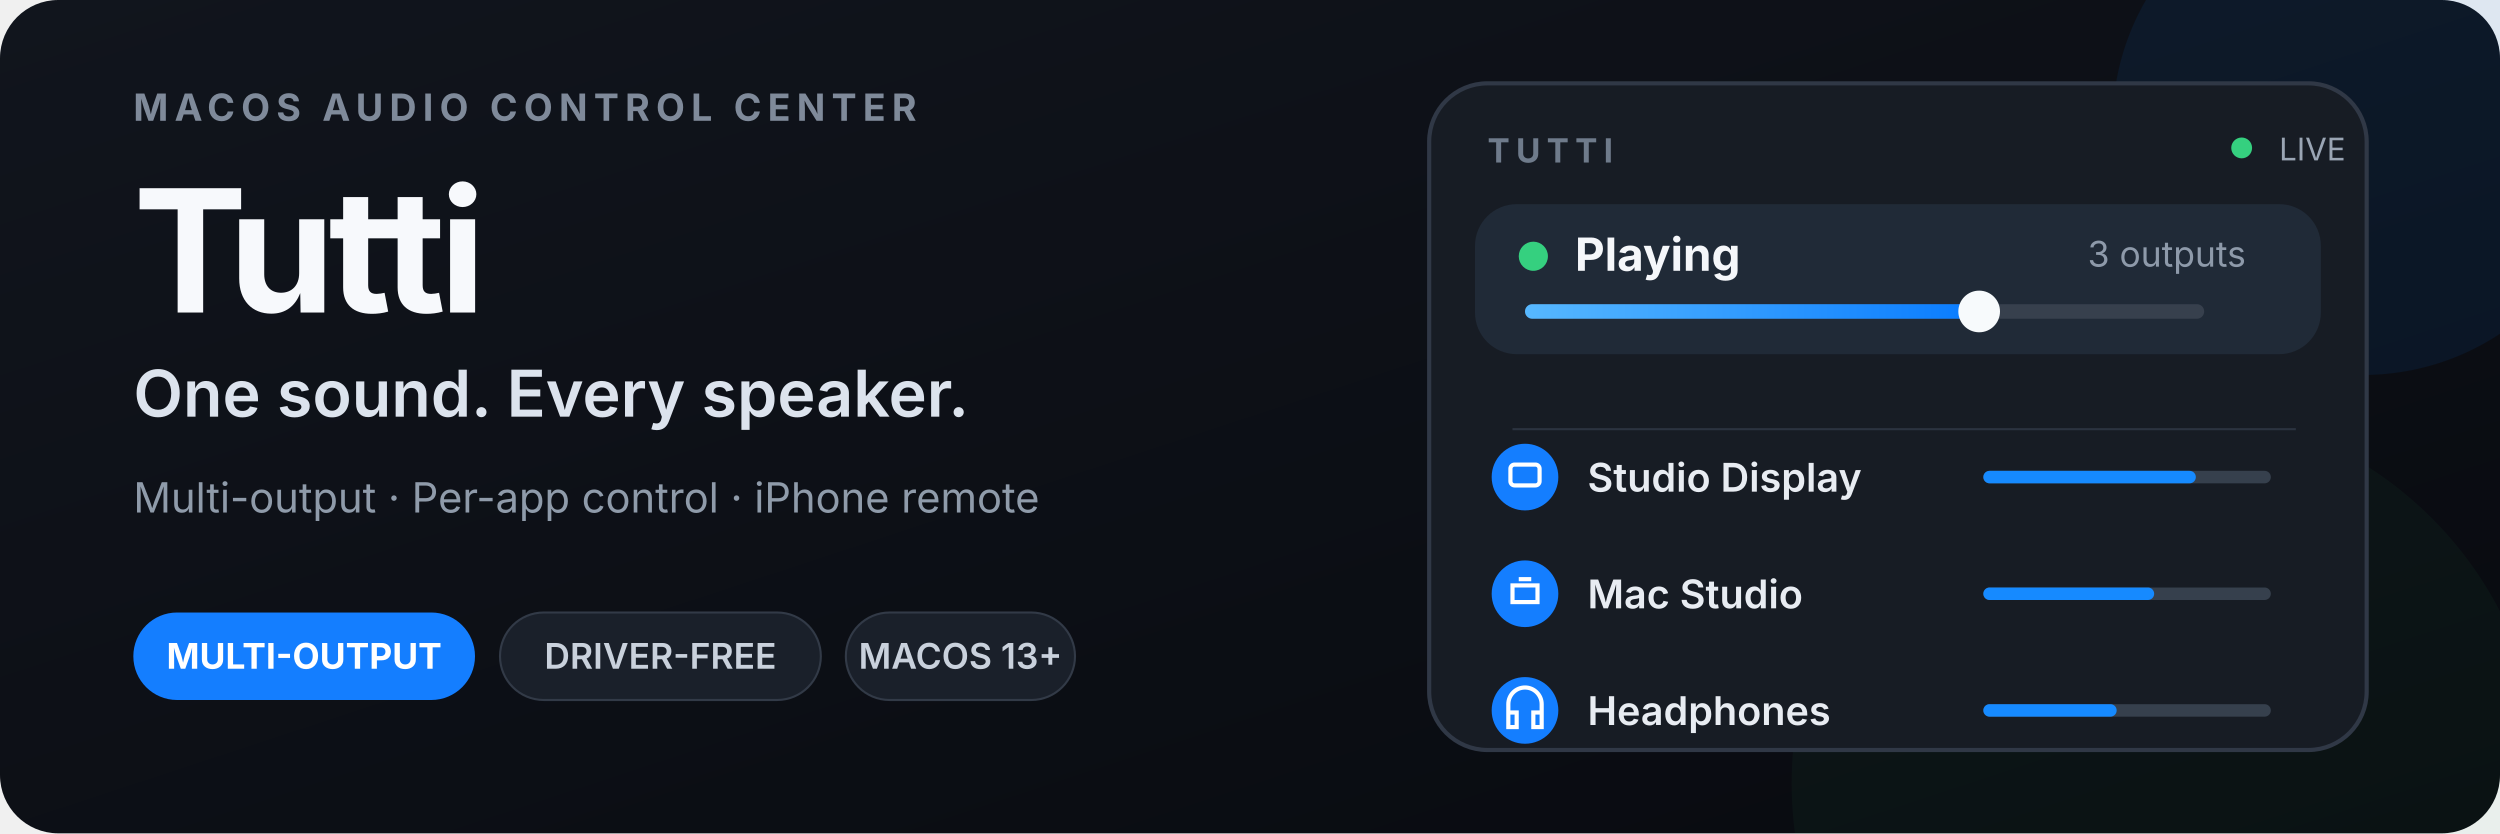
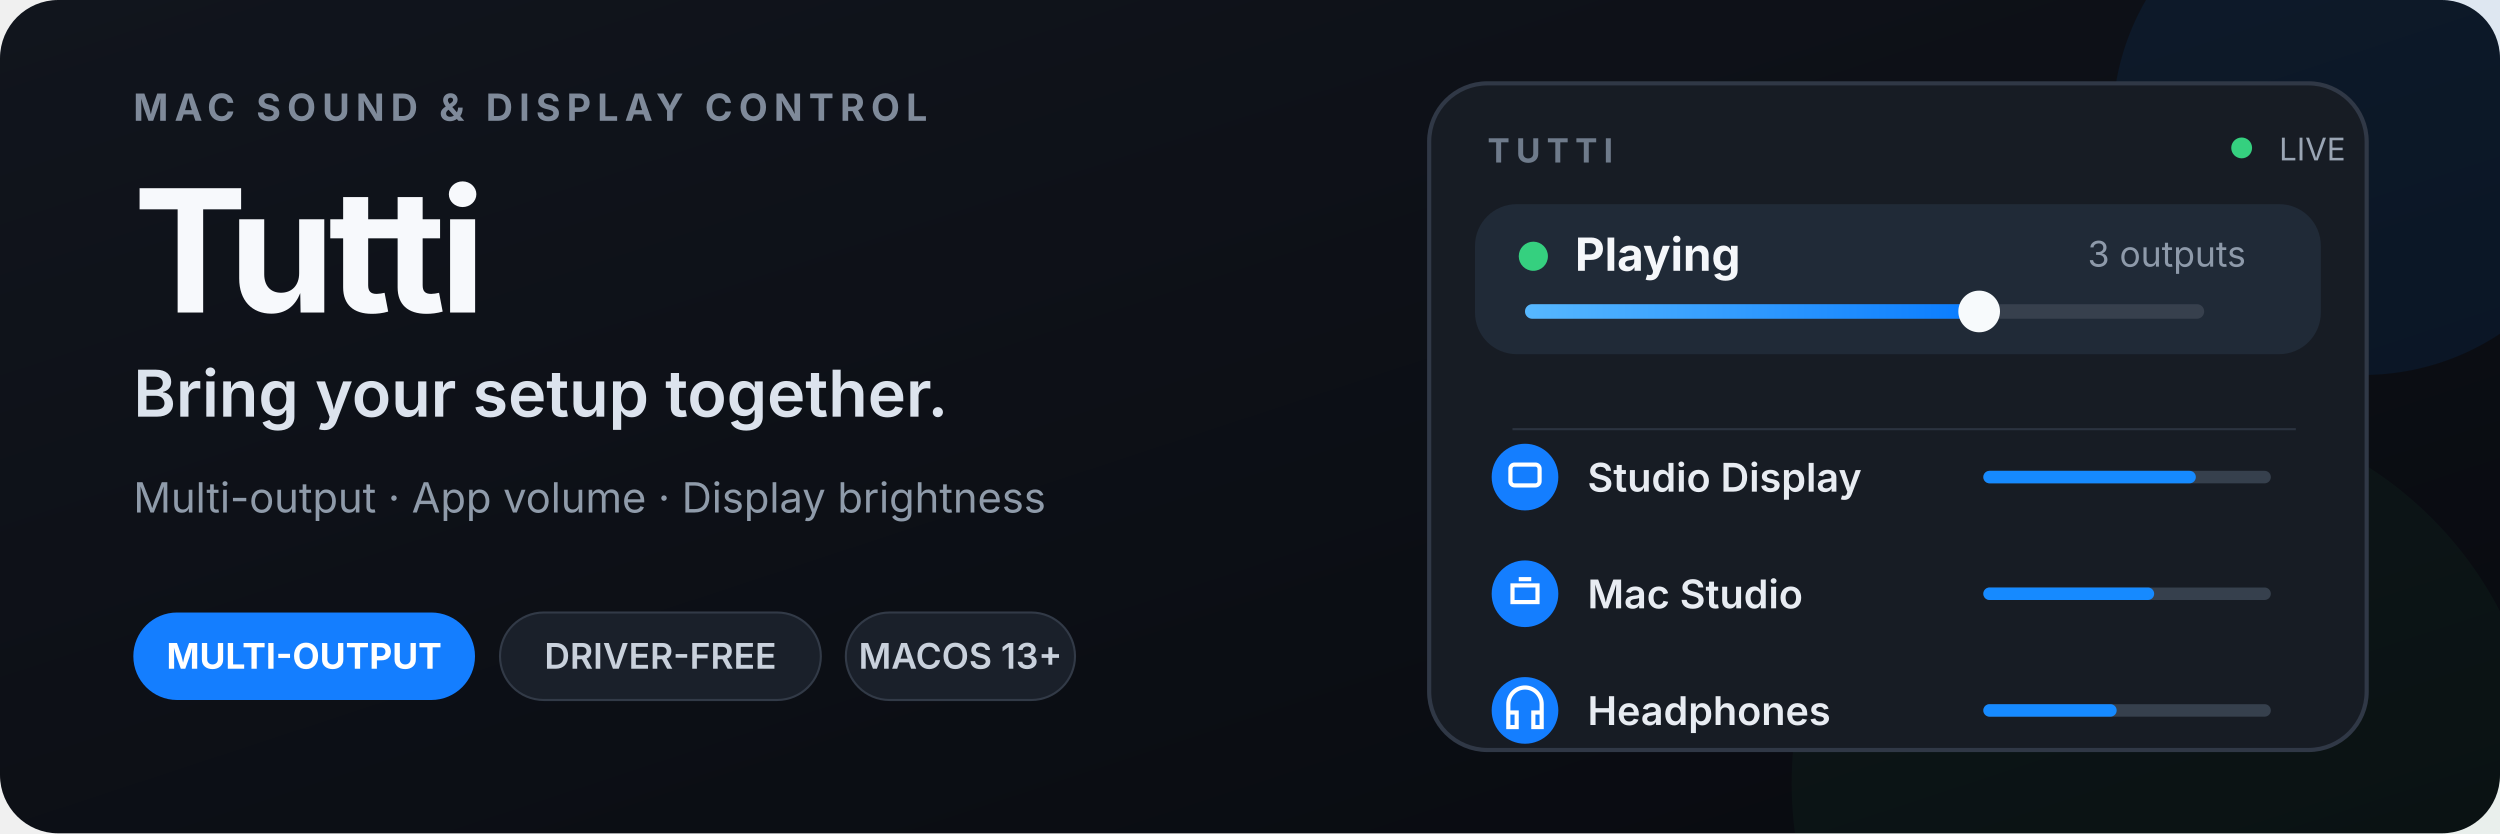
<svg xmlns="http://www.w3.org/2000/svg" width="1200" height="400" viewBox="0 0 1200 400" role="img" aria-labelledby="title desc">
  <defs>
    <linearGradient id="background" x1="0" y1="0" x2="1" y2="1">
      <stop offset="0" stop-color="#11151D" />
      <stop offset="1" stop-color="#080A0F" />
    </linearGradient>
    <linearGradient id="track" x1="0" y1="0" x2="1" y2="0">
      <stop offset="0" stop-color="#57B8FF" />
      <stop offset="1" stop-color="#087BFF" />
    </linearGradient>
  </defs>
  <rect width="1200" height="400" rx="28" fill="url(#background)" />
  <circle cx="1134" cy="60" r="120" fill="#087BFF" opacity=".08" />
  <circle cx="1040" cy="376" r="180" fill="#35D07F" opacity=".04" />
  <g font-family="-apple-system, BlinkMacSystemFont, 'Segoe UI', sans-serif">
    <g transform="translate(64 58)">
-       <text x="0" y="0" fill="#7F8A9A" font-size="18" font-weight="700" letter-spacing="3">MACOS AUDIO CONTROL CENTER</text>
+       <text x="0" y="0" fill="#7F8A9A" font-size="18" font-weight="700" letter-spacing="3">MAC SOUND &amp; DISPLAY CONTROL</text>
      <text x="0" y="92" fill="#F7F9FC" font-size="82" font-weight="750" letter-spacing="-3">Tutti</text>
-       <text x="0" y="142" fill="#DCE3ED" font-size="31" font-weight="560">One sound. Every speaker.</text>
-       <text x="0" y="188" fill="#8F9BAA" font-size="20">Multi-output · Per-app control · iPhone remote</text>
+       <text x="0" y="142" fill="#DCE3ED" font-size="31" font-weight="560">Bring your setup together.</text>
+       <text x="0" y="188" fill="#8F9BAA" font-size="20">Multi-output · App volume · Display brightness</text>
      <g transform="translate(0 236)">
        <rect width="164" height="42" rx="21" fill="#147EFF" />
        <text x="82" y="27" fill="#FFFFFF" font-size="17" font-weight="650" text-anchor="middle">MULTI-OUTPUT</text>
        <rect x="176" width="154" height="42" rx="21" fill="#1A202A" stroke="#323A47" />
        <text x="253" y="27" fill="#C9D1DC" font-size="17" font-weight="600" text-anchor="middle">DRIVER-FREE</text>
        <rect x="342" width="110" height="42" rx="21" fill="#1A202A" stroke="#323A47" />
        <text x="397" y="27" fill="#C9D1DC" font-size="17" font-weight="600" text-anchor="middle">MACOS 13+</text>
      </g>
    </g>
    <g transform="translate(686 40)">
      <rect width="450" height="320" rx="28" fill="#171C24" stroke="#303846" stroke-width="2" />
      <text x="28" y="38" fill="#6F7B8B" font-size="16" font-weight="700" letter-spacing="3">TUTTI</text>
      <circle cx="390" cy="31" r="5" fill="#35D07F" />
      <text x="408" y="37" fill="#9AA5B4" font-size="15">LIVE</text>
      <rect x="22" y="58" width="406" height="72" rx="20" fill="#202A37" />
      <circle cx="50" cy="83" r="7" fill="#35D07F" />
      <text x="70" y="90" fill="#F5F7FA" font-size="22" font-weight="700">Playing</text>
      <text x="392" y="88" fill="#8E9AAA" font-size="17" text-anchor="end">3 outputs</text>
      <rect x="46" y="106" width="326" height="7" rx="3.5" fill="#37404D" />
      <rect x="46" y="106" width="218" height="7" rx="3.5" fill="url(#track)" />
      <circle cx="264" cy="109.5" r="10" fill="#F7FAFC" />
      <g transform="translate(22 146)">
        <path d="M18 20H394" stroke="#2B3340" />
        <circle cx="24" cy="43" r="16" fill="#147EFF" />
        <rect x="17" y="37" width="14" height="10" rx="2" fill="none" stroke="#FFFFFF" stroke-width="2" />
        <text x="54" y="50" fill="#E8ECF2" font-size="19" font-weight="600">Studio Display</text>
        <rect x="244" y="40" width="138" height="6" rx="3" fill="#36404D" />
        <rect x="244" y="40" width="102" height="6" rx="3" fill="#168AFF" />
        <circle cx="24" cy="99" r="16" fill="#147EFF" />
        <path d="M18 95h12v8H18zM21 92h6" fill="none" stroke="#FFFFFF" stroke-width="2" />
        <text x="54" y="106" fill="#E8ECF2" font-size="19" font-weight="600">Mac Studio</text>
        <rect x="244" y="96" width="138" height="6" rx="3" fill="#36404D" />
        <rect x="244" y="96" width="82" height="6" rx="3" fill="#168AFF" />
        <circle cx="24" cy="155" r="16" fill="#147EFF" />
        <path d="M16 157v-5a8 8 0 0 1 16 0v5M16 156h4v7h-4zM28 156h4v7h-4z" fill="none" stroke="#FFFFFF" stroke-width="2" />
        <text x="54" y="162" fill="#E8ECF2" font-size="19" font-weight="600">Headphones</text>
        <rect x="244" y="152" width="138" height="6" rx="3" fill="#36404D" />
        <rect x="244" y="152" width="64" height="6" rx="3" fill="#168AFF" />
      </g>
    </g>
  </g>
</svg>
